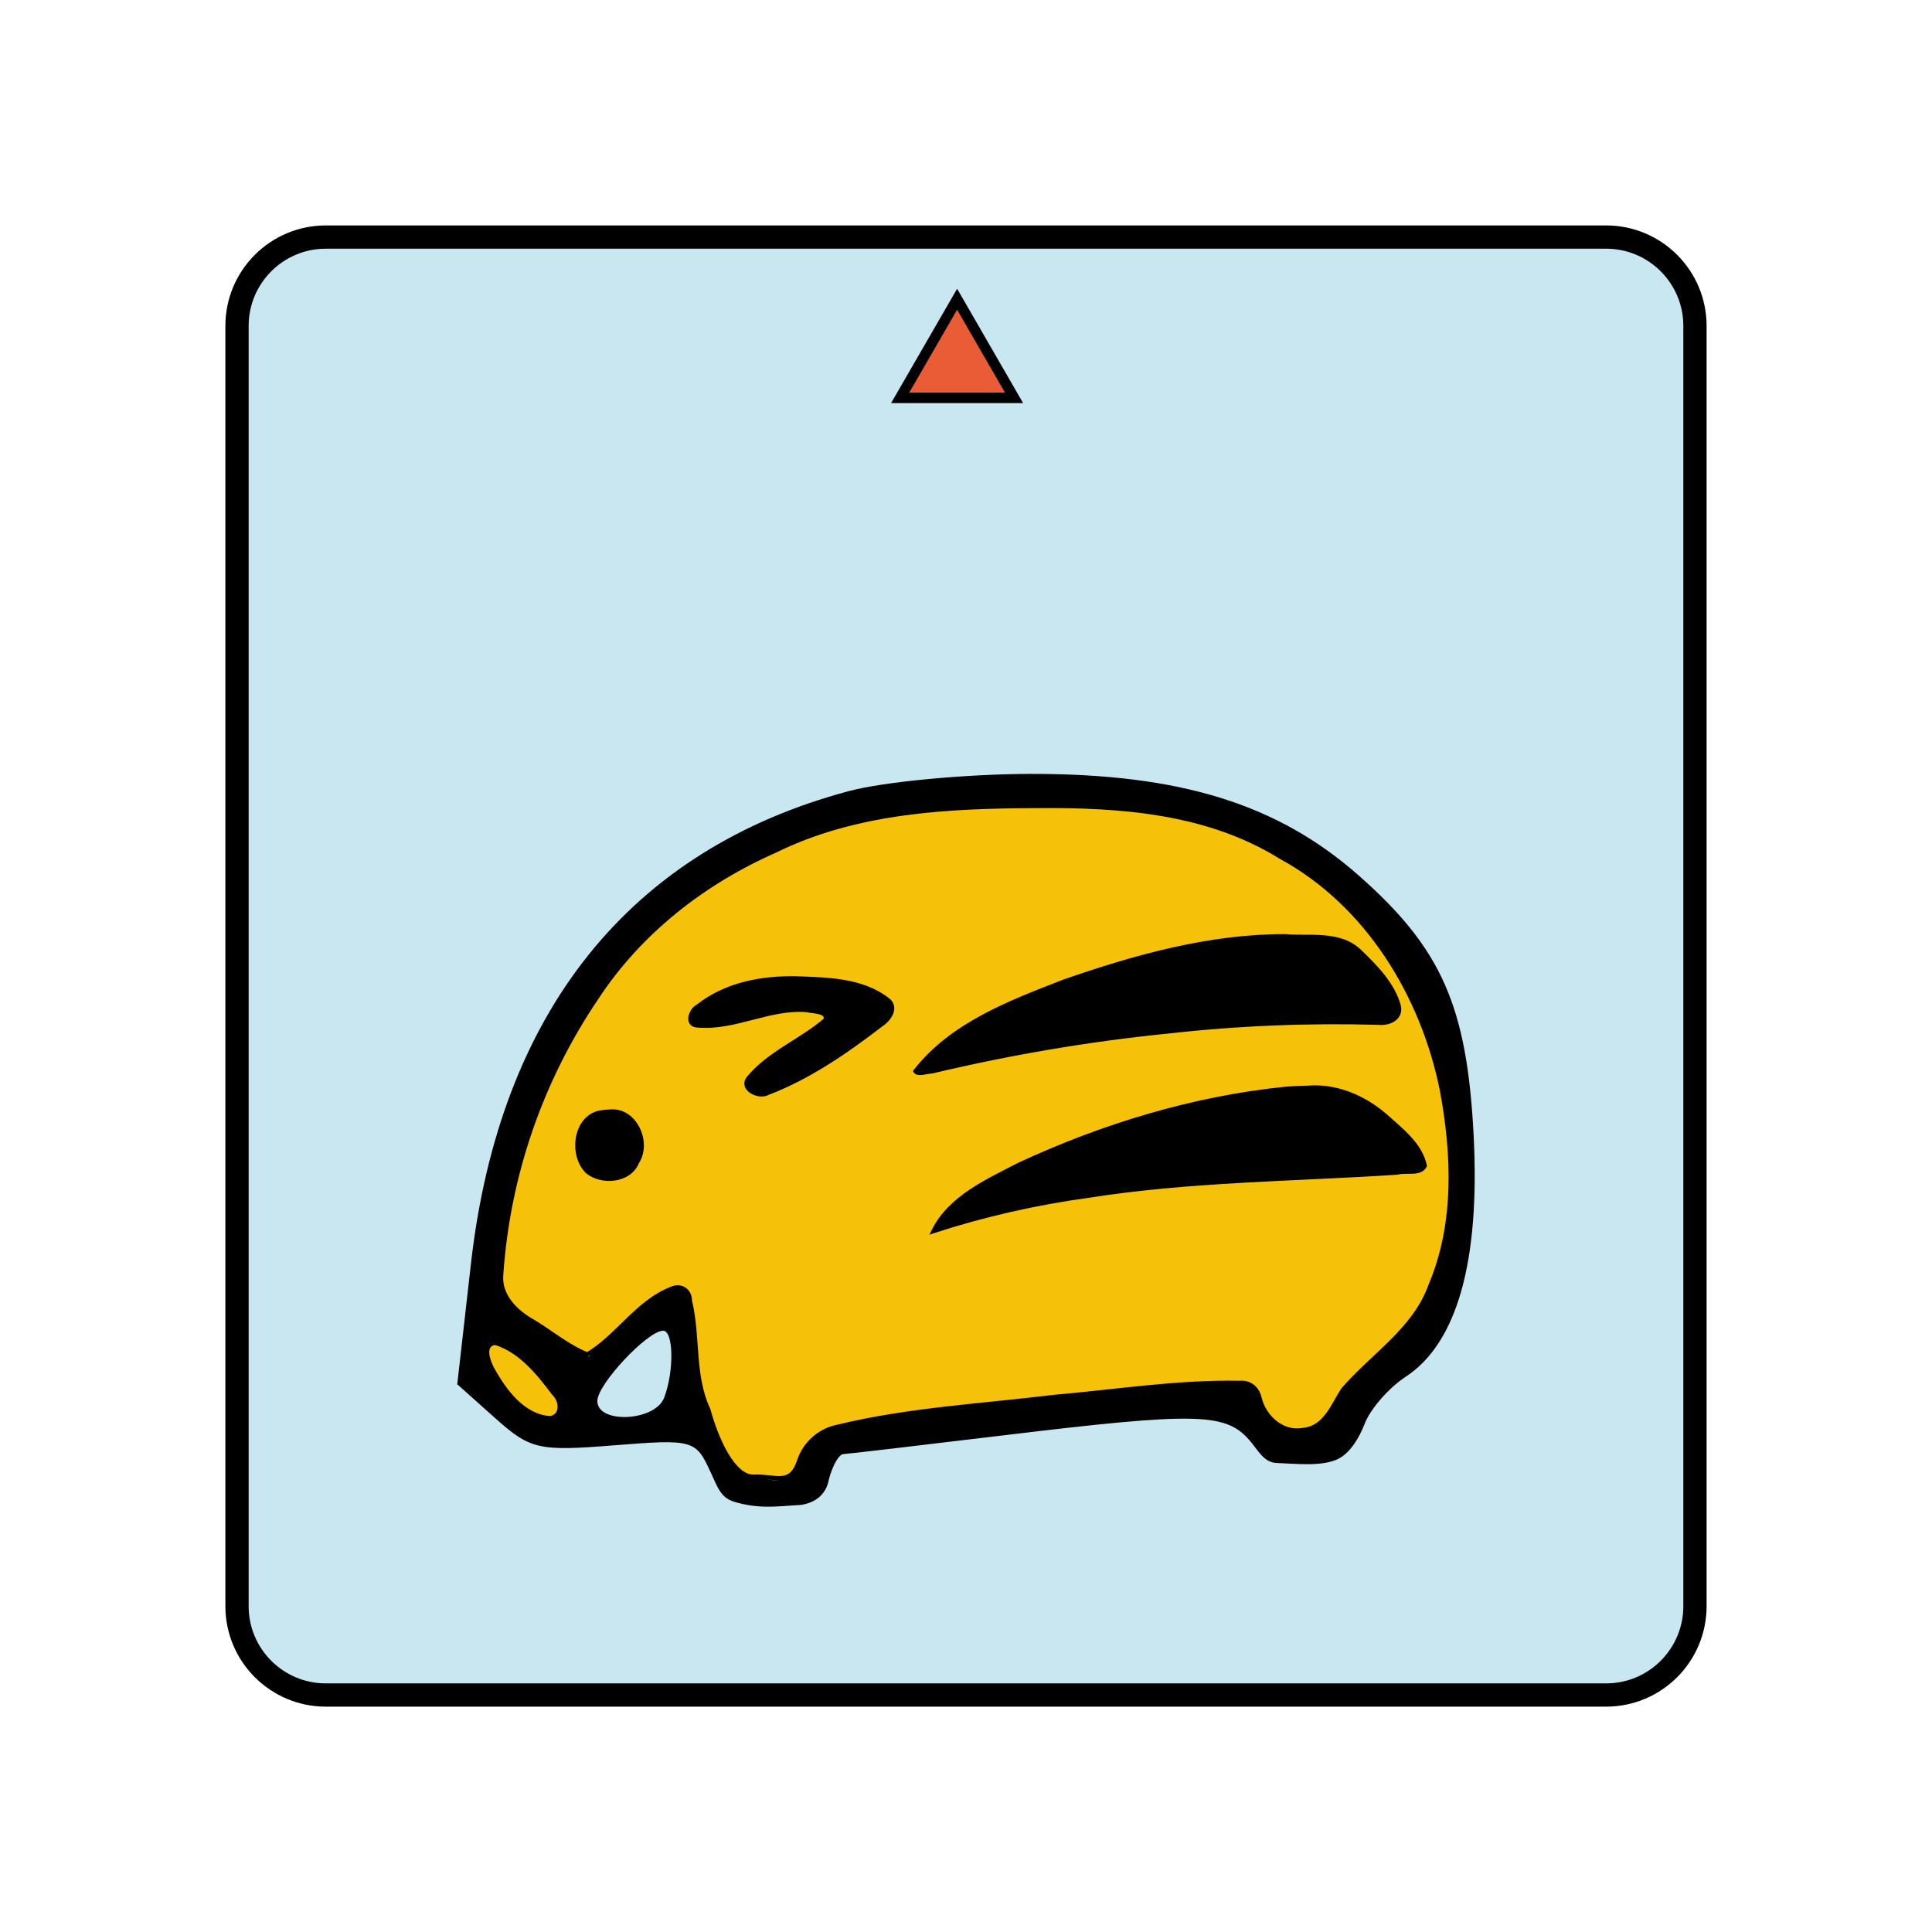
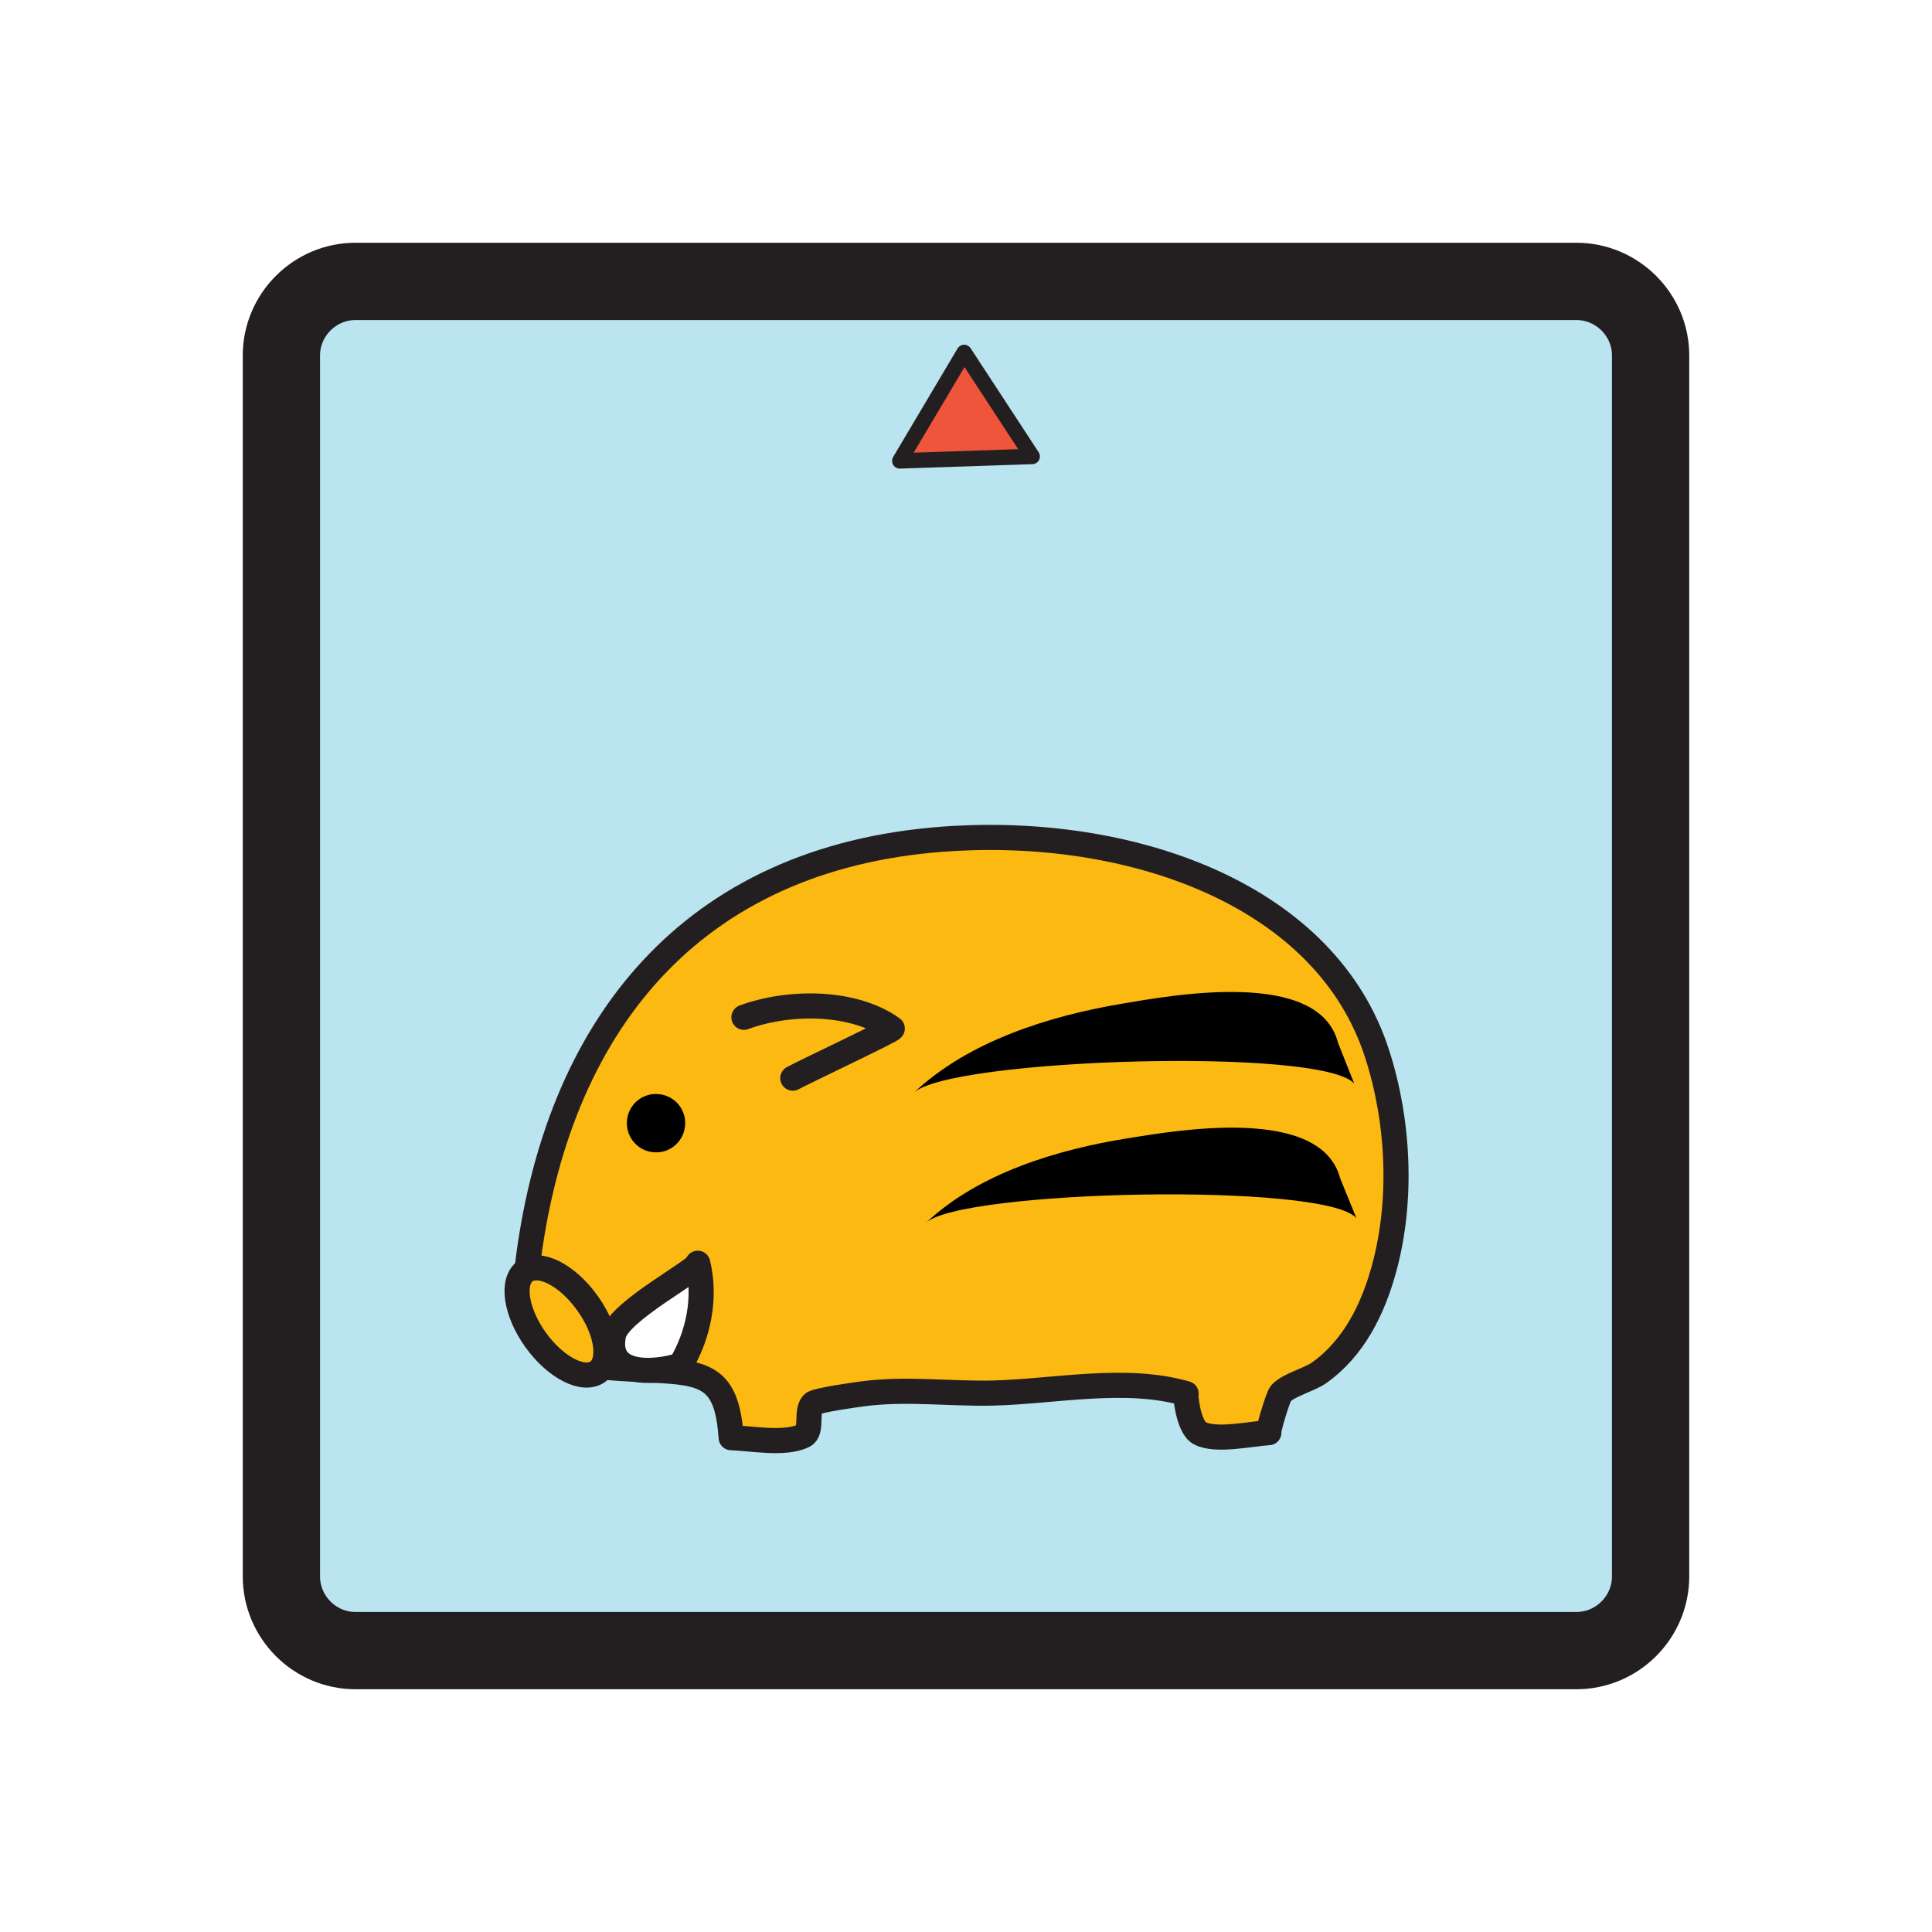
- <svg xmlns="http://www.w3.org/2000/svg" viewBox="0 0 60 60">
-   <g transform="translate(69.895 -344.978)scale(1.30158)">
-     <rect width="34.787" height="34.787" x="-48.045" y="270.702" fill="#c9e7f1" stroke="#000" stroke-linecap="square" stroke-width=".555" paint-order="fill markers stroke" ry="2.12" />
-     <path fill="#e95c35" stroke="#000" stroke-linecap="square" stroke-width=".25" d="M-29.505 274.538h-2.717l1.359-2.353z" paint-order="fill markers stroke" />
-     <path d="M-36.754 300.154c-.342-.752-.42-.773-2.292-.623-1.803.145-2.002.1-2.841-.65l-.903-.807.327-2.88c.682-6 3.788-9.88 9.026-11.275.836-.222 2.79-.406 4.343-.408 3.548-.004 5.87.715 7.804 2.416 1.988 1.75 2.595 3.124 2.752 6.228.152 2.99-.398 4.938-1.622 5.74-.405.265-.846.772-.981 1.127-.113.296-.334.692-.636.836-.392.187-.997.11-1.458.095-.293-.01-.43-.271-.607-.489-.59-.72-1.22-.738-6.007-.16-1.95.235-3.628.432-3.731.437s-.257.275-.342.6c-.063.359-.317.559-.666.612-.546.03-.972.105-1.565-.066-.343-.094-.414-.324-.6-.734zm2.17-.375c.214-.674.952-.882 4.44-1.25 6.625-.698 6.366-.698 6.548-.002.217.83 1.46.865 1.718.05.102-.321.566-.854 1.03-1.185 2.974-2.117 2.02-9.028-1.578-11.444-2.023-1.358-3.448-1.7-6.98-1.673-3.472.026-5.598.64-7.91 2.286-2.145 1.526-3.965 4.91-4.341 8.07-.166 1.394-.144 1.444.916 2.108l1.086.68.964-.935c.53-.514 1.11-.845 1.286-.736s.32.8.32 1.537c0 2.114 1.992 4.1 2.501 2.495zm3.388-5.757c1.19-1.46 7.244-3.391 9.381-2.991.813.152 2.155 1.331 2.154 1.893 0 .1-1.429.207-3.175.238-2.902.052-6.724.591-8.194 1.156-.535.205-.55.177-.166-.296m-8.647-1.196c-.284-.74.118-1.384.803-1.287.884.126.884 1.53 0 1.656-.36.051-.703-.107-.803-.37zm3.94-1.946c0-.167.498-.6 1.107-.96 1.013-.598 1.05-.662.426-.75-.375-.054-1.098.048-1.606.225-1.405.49-1.79-.145-.432-.713.883-.562 3.854-.39 4.049.45 0 .334-2.645 2.04-3.175 2.048-.203.003-.37-.132-.37-.3zm4.32-.622c1.231-1.36 5.795-2.911 8.567-2.911 1.313 0 1.631.115 2.153.778.95 1.208.792 1.449-.88 1.333-1.767-.122-6.758.422-8.854.965-1.441.374-1.47.37-.986-.165m-8.75 8.366c0-.345-1.153-1.532-1.488-1.532-.408 0-.35.364.176 1.116.443.633 1.312.909 1.312.416m2.479-.227c.241-.63.227-1.6-.024-1.6-.371 0-1.57 1.279-1.57 1.676 0 .554 1.377.488 1.594-.076" />
-     <path fill="#f5c109" stroke="#000" stroke-linecap="square" stroke-width=".105" d="M-28.969 284.275c-2.113.007-4.305.114-6.235 1.066-1.711.752-3.24 1.945-4.268 3.518a13.4 13.4 0 0 0-2.27 6.574c-.059.528.351.922.774 1.155.424.257.826.597 1.283.777.73-.437 1.2-1.257 2.011-1.568.214-.103.438.044.432.284.21.86.055 1.784.443 2.607.175.648.582 1.62 1.095 1.594.5-.026.858.234 1.067-.359a1.22 1.22 0 0 1 .933-.835c1.692-.41 3.442-.5 5.168-.711 1.47-.127 2.939-.363 4.417-.334.237-.022.42.13.47.362.115.467.557.863 1.06.759.513-.056.694-.586.935-.958.705-.82 1.717-1.433 2.093-2.501.619-1.463.553-3.121.267-4.654-.458-2.263-1.777-4.434-3.842-5.558-1.745-1.087-3.83-1.237-5.833-1.218zm5.93 3.112c.597.048 1.315-.095 1.786.368.376.364.783.776.925 1.291.067.3-.234.427-.485.4-1.668-.047-3.34.02-4.999.206-1.904.19-3.792.513-5.653.955-.11.002-.335.083-.39-.002.872-1.12 2.271-1.642 3.552-2.14 1.688-.586 3.462-1.083 5.264-1.079zm-11.668 1.004c.736.028 1.563.034 2.173.503.253.178.055.47-.142.596-.83.64-1.726 1.257-2.703 1.63-.218.127-.673-.104-.448-.361.5-.597 1.255-.88 1.83-1.38.052-.22-.308-.195-.45-.235-.889-.074-1.71.44-2.597.368-.296-.002-.182-.365.002-.455.665-.522 1.504-.68 2.335-.666zm12.2 2.611c.688-.057 1.346.225 1.86.669.37.335.834.68.94 1.19-.107.213-.45.1-.649.16-2.462.163-4.941.168-7.385.554a21.3 21.3 0 0 0-3.68.84c.4-.8 1.284-1.186 2.038-1.578 2.007-.93 4.162-1.587 6.364-1.811a8 8 0 0 1 .511-.024zm-16.66.57c.604-.078.976.723.666 1.2-.179.453-.838.506-1.181.228-.417-.406-.289-1.354.366-1.416a1 1 0 0 1 .149-.012zm-2.748 5.514c-.287.074-.129.455-.039.63.293.524.735 1.132 1.386 1.17.298-.055.27-.42.088-.589-.366-.487-.79-1.018-1.39-1.21h-.045z" paint-order="fill markers stroke" />
-   </g>
+ <svg xmlns="http://www.w3.org/2000/svg" width="100" height="100" viewBox="0 0 100 100">
+   <path fill="#bae4ef" d="M85.435 81.595c0 2.11-1.73 3.84-3.84 3.84h-63.2c-2.1 0-3.83-1.73-3.83-3.84v-63.2c0-2.1 1.73-3.83 3.83-3.83h63.2c2.11 0 3.84 1.73 3.84 3.83z" />
+   <path fill="none" stroke="#231f20" stroke-linecap="round" stroke-linejoin="round" stroke-width="4" d="M85.435 81.595c0 2.11-1.73 3.84-3.84 3.84h-63.2c-2.1 0-3.83-1.73-3.83-3.84v-63.2c0-2.1 1.73-3.83 3.83-3.83h63.2c2.11 0 3.84 1.73 3.84 3.83z" />
+   <path fill="#ef553a" stroke="#231f20" stroke-linecap="round" stroke-linejoin="round" stroke-width=".8" d="m49.905 18.245-3.33 5.61 6.85-.23z" />
+   <path fill="#fcb911" stroke="#231f20" stroke-linejoin="round" stroke-width="1.3" d="M49.425 43.395c9.44-.52 19.23 3.01 21.85 11.14 1.12 3.45 1.34 7.58.36 11.14-.57 2.09-1.57 4.12-3.37 5.39-.52.36-1.58.62-1.97 1.06-.17.21-.7 2.04-.62 2.03-.92.05-2.74.47-3.57.03-.61-.31-.77-2.06-.71-2.05-3.15-.91-6.78-.11-10.02-.03-2.26.05-4.45-.26-6.72.04-.32.04-2.42.33-2.59.51-.37.4 0 1.41-.46 1.65-.96.49-2.74.14-3.76.11-.2-2.89-1.11-3.33-3.58-3.47-4.16-.24-7.71.09-6.91-5.86 1.66-12.47 8.85-20.96 22.07-21.69z" />
+   <path fill="#fcb911" stroke="#231f20" stroke-width="1.3" d="M30.395 67.435c1.04 1.44 1.28 3.03.54 3.57-.74.52-2.17-.21-3.21-1.65-1.03-1.44-1.27-3.03-.54-3.56.74-.53 2.18.2 3.21 1.64z" />
+   <path fill="#fcb911" stroke="#231f20" stroke-linecap="round" stroke-width="1.3" d="M38.505 52.655c2.33-.86 5.68-.86 7.68.58.08.06-4.55 2.24-5.15 2.57" />
+   <path d="M35.455 58.305c-.09.83-.84 1.43-1.67 1.33-.83-.09-1.42-.84-1.33-1.67s.84-1.43 1.67-1.33c.83.09 1.43.84 1.33 1.67" class="0KY_svg__s33" />
+   <path fill="#fefefe" stroke="#231f20" stroke-linecap="round" stroke-linejoin="round" stroke-width="1.3" d="M36.115 65.385c.44 1.8.03 3.74-.89 5.28-1.44.44-3.9.58-3.47-1.57.24-1.22 4.44-3.4 4.36-3.71" />
+   <path d="M69.365 60.985c-.99-3.76-8.39-2.49-10.98-2.07-3.64.58-7.72 1.8-10.46 4.38 1.8-1.7 20.62-2.12 22.28-.25m-.95-9.07c-.98-3.85-8.56-2.47-11.2-2.02-3.74.63-7.92 1.93-10.75 4.6 1.87-1.76 21.1-2.38 22.79-.47" class="0KY_svg__s33" />
</svg>
